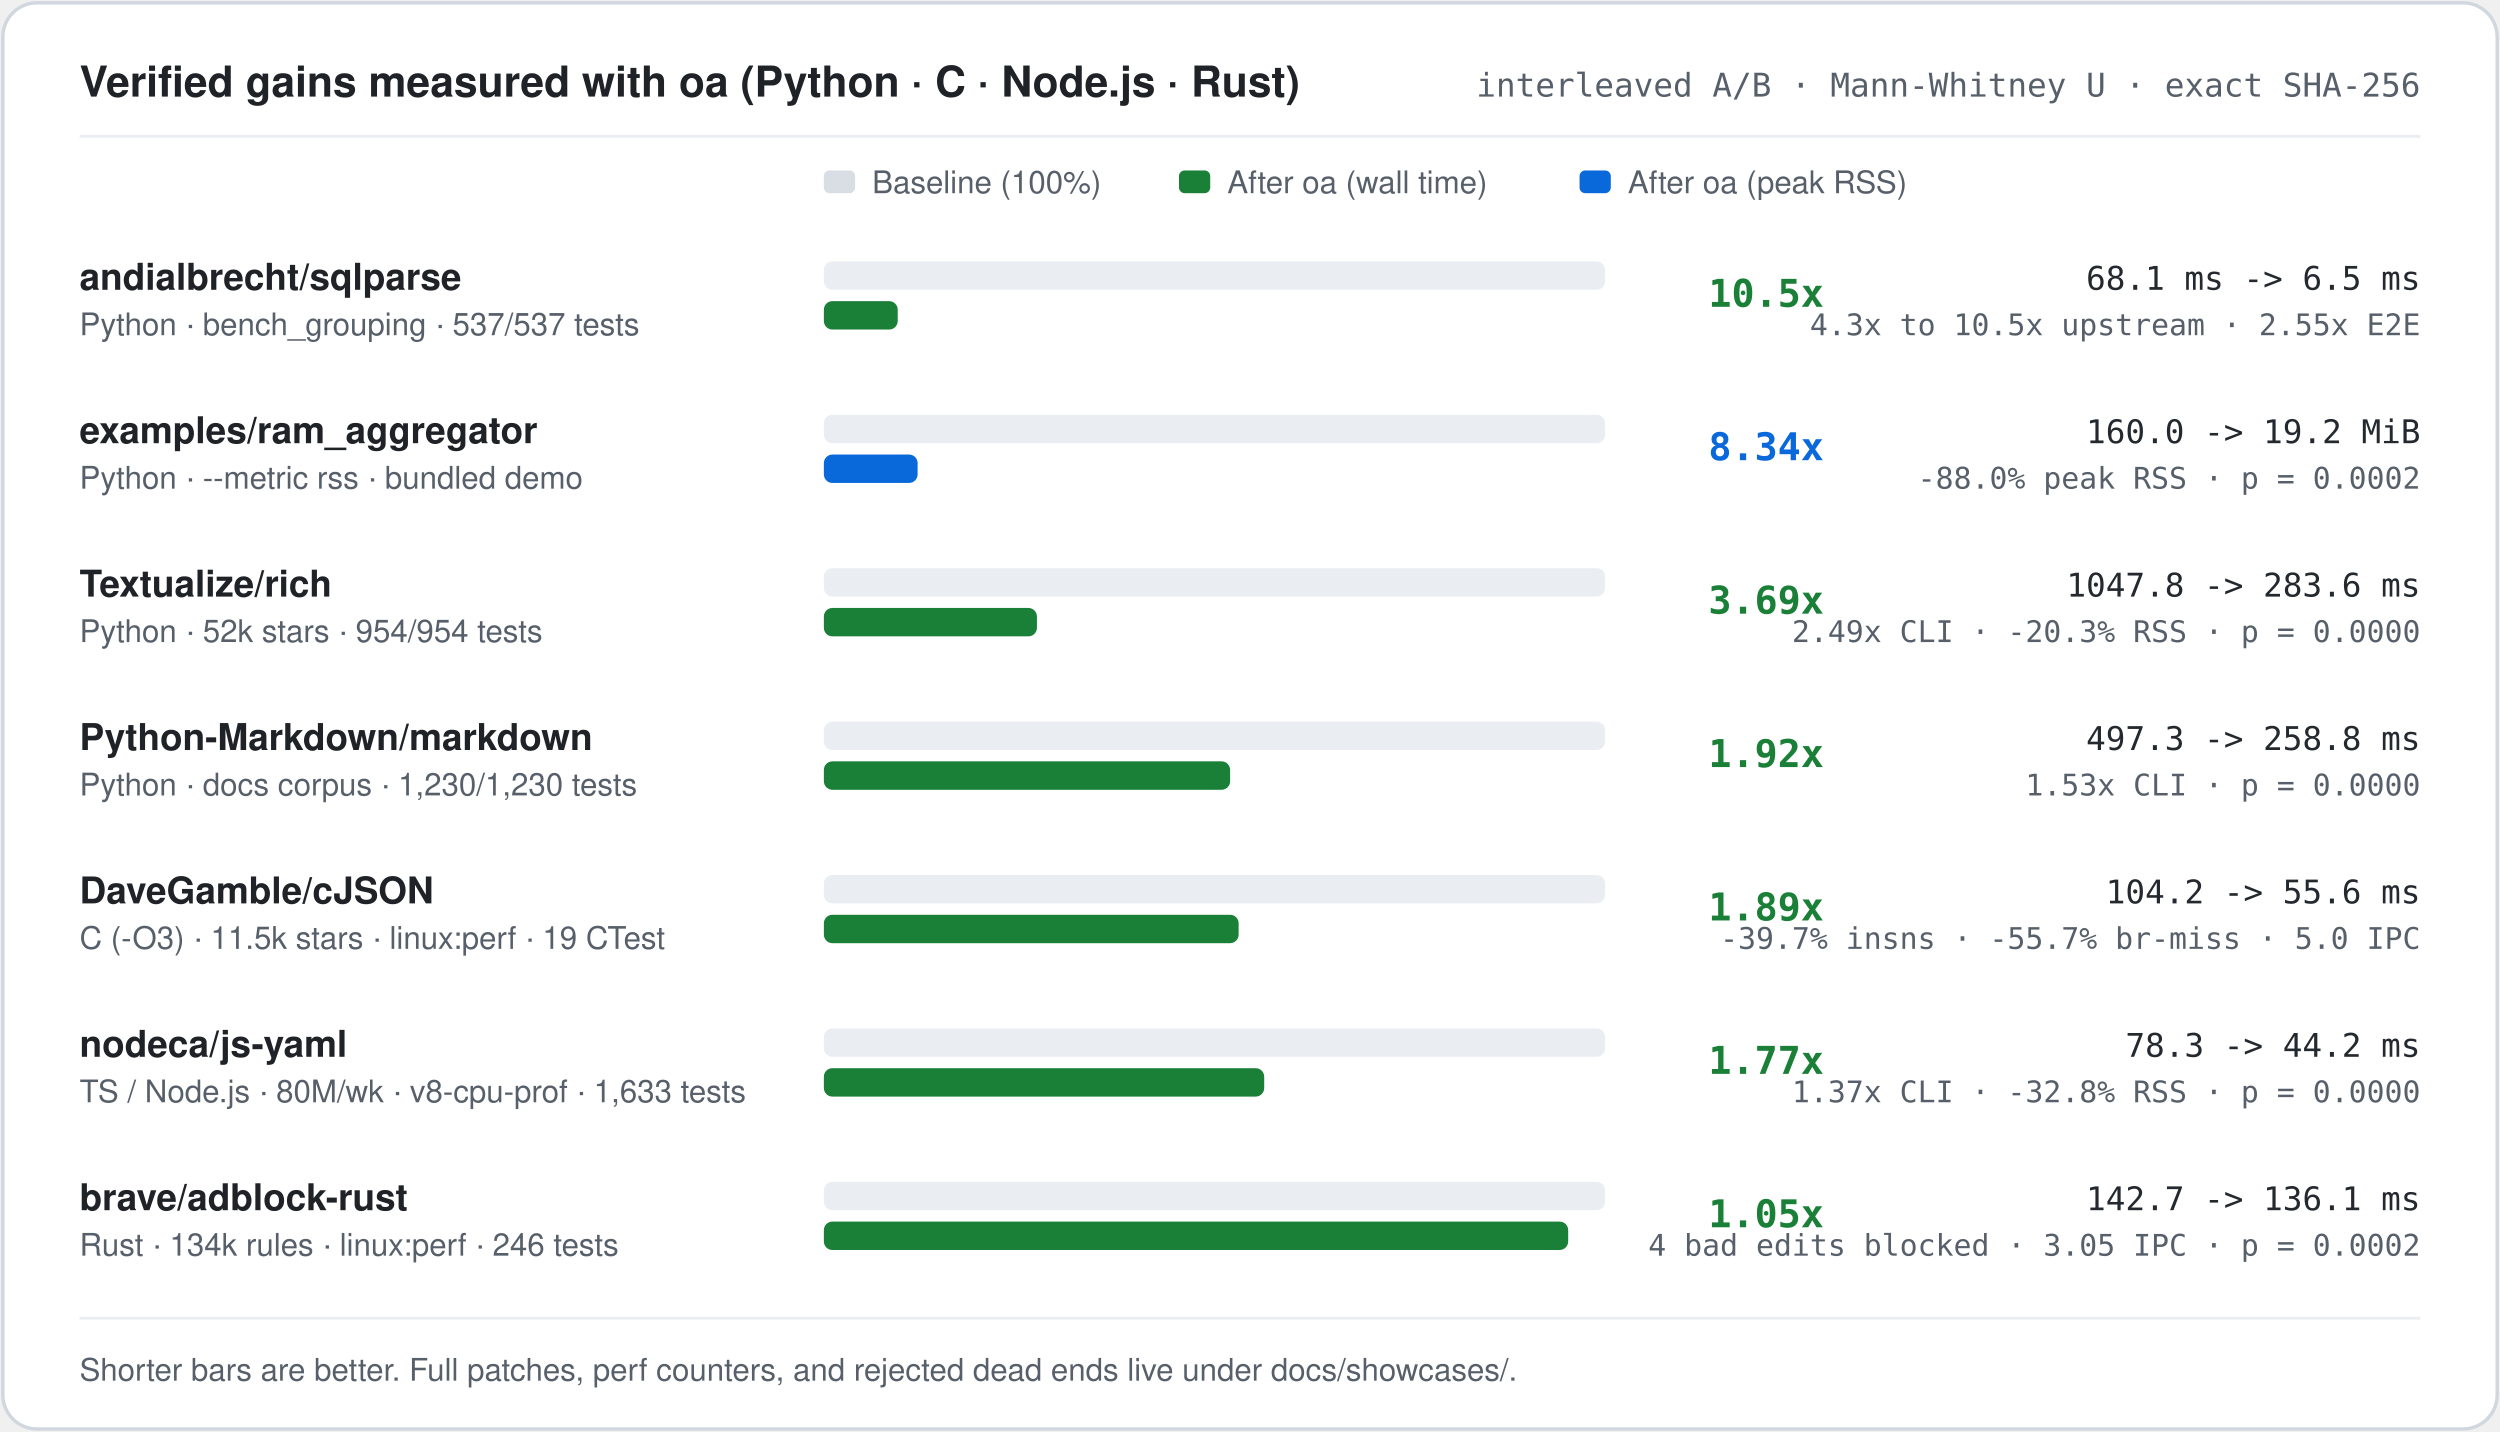
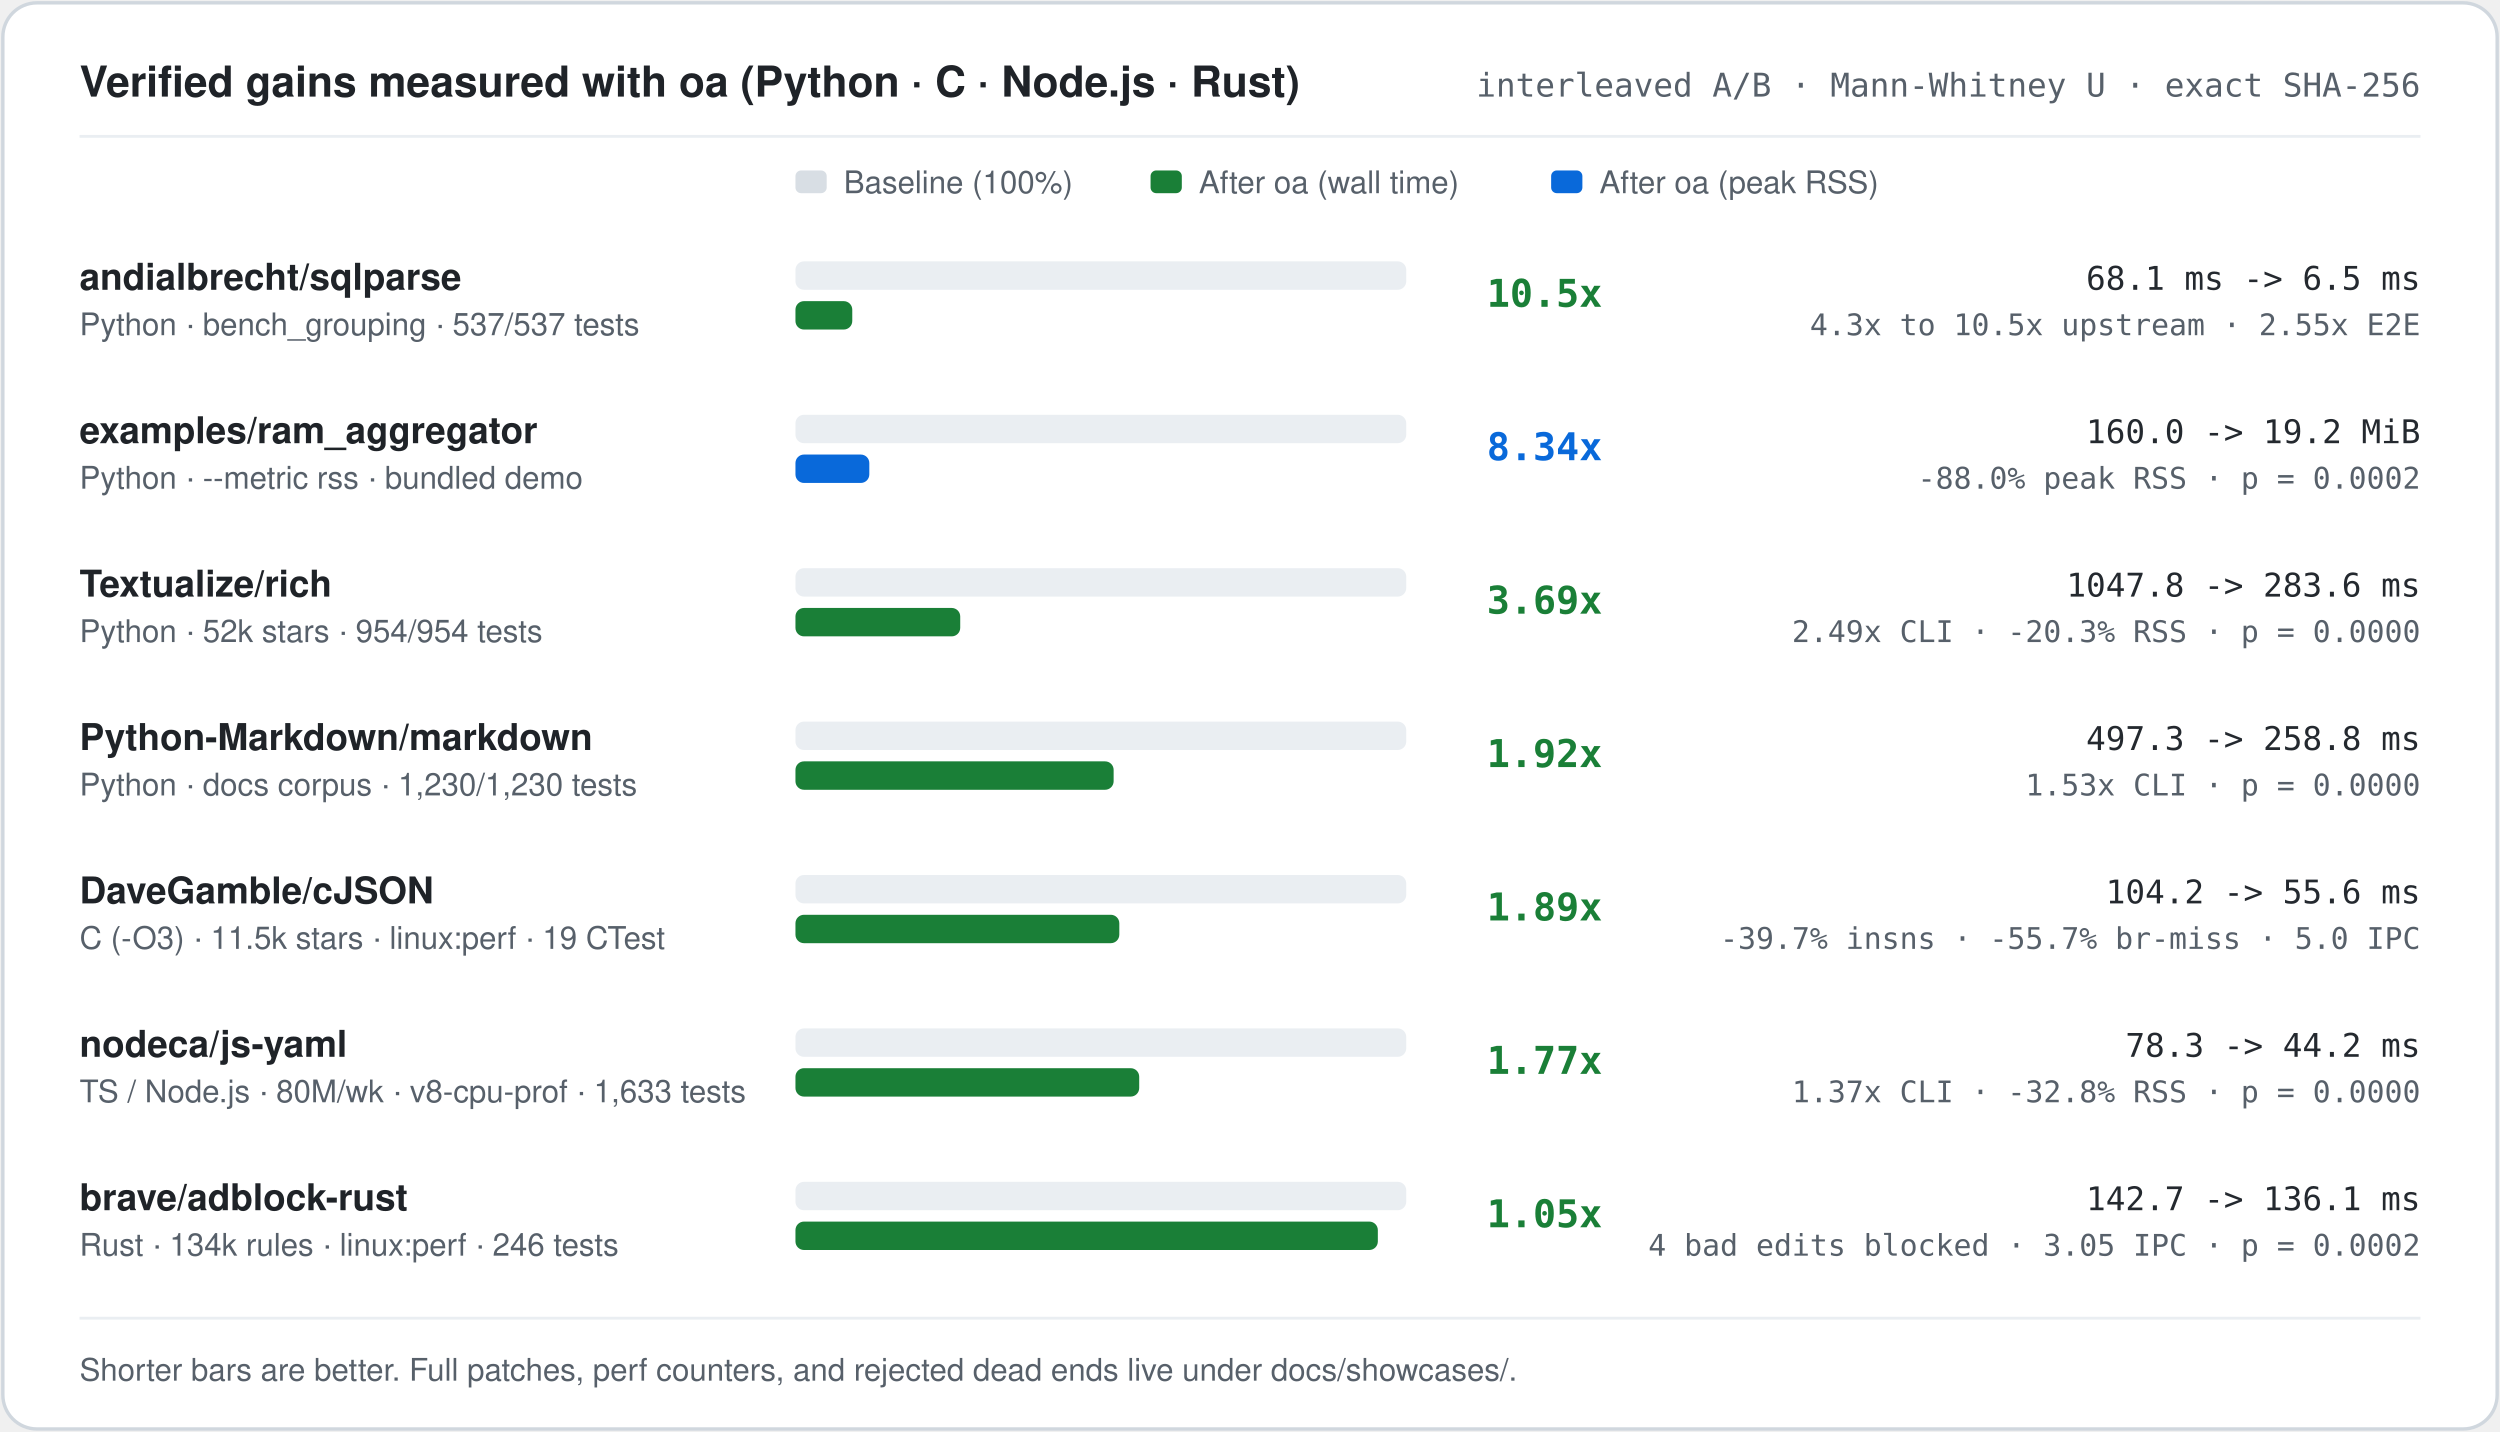
<svg xmlns="http://www.w3.org/2000/svg" width="880" height="504" viewBox="0 0 880 504" role="img" aria-label="Verified multi-language speedups and peak RSS reductions measured with oa">
  <style>
    .title { font: 600 15px -apple-system, BlinkMacSystemFont, 'Segoe UI', Helvetica, Arial, sans-serif; fill: #1f2328; }
    .hdr-right { font: 400 11.5px ui-monospace, SFMono-Regular, Menlo, Consolas, monospace; fill: #57606a; }
    .legend { font: 400 11px -apple-system, BlinkMacSystemFont, 'Segoe UI', Helvetica, Arial, sans-serif; fill: #57606a; }
    .repo { font: 600 13px -apple-system, BlinkMacSystemFont, 'Segoe UI', Helvetica, Arial, sans-serif; fill: #1f2328; }
    .sub { font: 400 11px -apple-system, BlinkMacSystemFont, 'Segoe UI', Helvetica, Arial, sans-serif; fill: #57606a; }
    .gain-wall { font: 700 13.5px ui-monospace, SFMono-Regular, Menlo, Consolas, monospace; fill: #1a7f37; }
    .gain-rss { font: 700 13.5px ui-monospace, SFMono-Regular, Menlo, Consolas, monospace; fill: #0969da; }
    .num { font: 500 11.5px ui-monospace, SFMono-Regular, Menlo, Consolas, monospace; fill: #24292f; }
    .meta { font: 400 10.5px ui-monospace, SFMono-Regular, Menlo, Consolas, monospace; fill: #57606a; }
    .foot { font: 400 11px -apple-system, BlinkMacSystemFont, 'Segoe UI', Helvetica, Arial, sans-serif; fill: #57606a; }
  </style>
  <rect x="1" y="1" width="878" height="502" rx="12" fill="#ffffff" stroke="#d0d7de" stroke-width="1.2" />
  <text x="28" y="34" class="title">Verified gains measured with oa (Python · C · Node.js · Rust)</text>
  <text x="852" y="34" text-anchor="end" class="hdr-right">interleaved A/B · Mann-Whitney U · exact SHA-256</text>
  <line x1="28" y1="48" x2="852" y2="48" stroke="#eaeef2" stroke-width="1" />
-   <rect x="290" y="60" width="11" height="8" rx="2" fill="#d8dee4" />
-   <text x="307" y="68" class="legend">Baseline (100%)</text>
-   <rect x="415" y="60" width="11" height="8" rx="2" fill="#1a7f37" />
-   <text x="432" y="68" class="legend">After oa (wall time)</text>
-   <rect x="556" y="60" width="11" height="8" rx="2" fill="#0969da" />
-   <text x="573" y="68" class="legend">After oa (peak RSS)</text>
+   <rect x="280" y="60" width="11" height="8" rx="2" fill="#d8dee4" />
+   <text x="297" y="68" class="legend">Baseline (100%)</text>
+   <rect x="405" y="60" width="11" height="8" rx="2" fill="#1a7f37" />
+   <text x="422" y="68" class="legend">After oa (wall time)</text>
+   <rect x="546" y="60" width="11" height="8" rx="2" fill="#0969da" />
+   <text x="563" y="68" class="legend">After oa (peak RSS)</text>
  <text x="28" y="102" class="repo">andialbrecht/sqlparse</text>
  <text x="28" y="118" class="sub">Python · bench_grouping · 537/537 tests</text>
-   <rect x="290" y="92" width="275" height="10" rx="3" fill="#eaeef2" />
-   <rect x="290" y="106" width="26" height="10" rx="3" fill="#1a7f37" />
-   <text x="642" y="108" text-anchor="end" class="gain-wall">10.5x</text>
+   <rect x="280" y="92" width="215" height="10" rx="3" fill="#eaeef2" />
+   <rect x="280" y="106" width="20" height="10" rx="3" fill="#1a7f37" />
+   <text x="564" y="108" text-anchor="end" class="gain-wall">10.5x</text>
  <text x="852" y="102" text-anchor="end" class="num">68.1 ms -&gt; 6.5 ms</text>
  <text x="852" y="118" text-anchor="end" class="meta">4.3x to 10.5x upstream · 2.55x E2E</text>
  <text x="28" y="156" class="repo">examples/ram_aggregator</text>
  <text x="28" y="172" class="sub">Python · --metric rss · bundled demo</text>
-   <rect x="290" y="146" width="275" height="10" rx="3" fill="#eaeef2" />
-   <rect x="290" y="160" width="33" height="10" rx="3" fill="#0969da" />
-   <text x="642" y="162" text-anchor="end" class="gain-rss">8.34x</text>
+   <rect x="280" y="146" width="215" height="10" rx="3" fill="#eaeef2" />
+   <rect x="280" y="160" width="26" height="10" rx="3" fill="#0969da" />
+   <text x="564" y="162" text-anchor="end" class="gain-rss">8.34x</text>
  <text x="852" y="156" text-anchor="end" class="num">160.0 -&gt; 19.2 MiB</text>
  <text x="852" y="172" text-anchor="end" class="meta">-88.0% peak RSS · p = 0.0002</text>
  <text x="28" y="210" class="repo">Textualize/rich</text>
  <text x="28" y="226" class="sub">Python · 52k stars · 954/954 tests</text>
-   <rect x="290" y="200" width="275" height="10" rx="3" fill="#eaeef2" />
-   <rect x="290" y="214" width="75" height="10" rx="3" fill="#1a7f37" />
-   <text x="642" y="216" text-anchor="end" class="gain-wall">3.69x</text>
+   <rect x="280" y="200" width="215" height="10" rx="3" fill="#eaeef2" />
+   <rect x="280" y="214" width="58" height="10" rx="3" fill="#1a7f37" />
+   <text x="564" y="216" text-anchor="end" class="gain-wall">3.69x</text>
  <text x="852" y="210" text-anchor="end" class="num">1047.8 -&gt; 283.6 ms</text>
  <text x="852" y="226" text-anchor="end" class="meta">2.49x CLI · -20.3% RSS · p = 0.0000</text>
  <text x="28" y="264" class="repo">Python-Markdown/markdown</text>
  <text x="28" y="280" class="sub">Python · docs corpus · 1,230/1,230 tests</text>
-   <rect x="290" y="254" width="275" height="10" rx="3" fill="#eaeef2" />
-   <rect x="290" y="268" width="143" height="10" rx="3" fill="#1a7f37" />
-   <text x="642" y="270" text-anchor="end" class="gain-wall">1.92x</text>
+   <rect x="280" y="254" width="215" height="10" rx="3" fill="#eaeef2" />
+   <rect x="280" y="268" width="112" height="10" rx="3" fill="#1a7f37" />
+   <text x="564" y="270" text-anchor="end" class="gain-wall">1.92x</text>
  <text x="852" y="264" text-anchor="end" class="num">497.3 -&gt; 258.8 ms</text>
  <text x="852" y="280" text-anchor="end" class="meta">1.53x CLI · p = 0.0000</text>
  <text x="28" y="318" class="repo">DaveGamble/cJSON</text>
  <text x="28" y="334" class="sub">C (-O3) · 11.5k stars · linux:perf · 19 CTest</text>
-   <rect x="290" y="308" width="275" height="10" rx="3" fill="#eaeef2" />
-   <rect x="290" y="322" width="146" height="10" rx="3" fill="#1a7f37" />
-   <text x="642" y="324" text-anchor="end" class="gain-wall">1.89x</text>
+   <rect x="280" y="308" width="215" height="10" rx="3" fill="#eaeef2" />
+   <rect x="280" y="322" width="114" height="10" rx="3" fill="#1a7f37" />
+   <text x="564" y="324" text-anchor="end" class="gain-wall">1.89x</text>
  <text x="852" y="318" text-anchor="end" class="num">104.2 -&gt; 55.6 ms</text>
  <text x="852" y="334" text-anchor="end" class="meta">-39.7% insns · -55.7% br-miss · 5.0 IPC</text>
  <text x="28" y="372" class="repo">nodeca/js-yaml</text>
  <text x="28" y="388" class="sub">TS / Node.js · 80M/wk · v8-cpu-prof · 1,633 tests</text>
-   <rect x="290" y="362" width="275" height="10" rx="3" fill="#eaeef2" />
-   <rect x="290" y="376" width="155" height="10" rx="3" fill="#1a7f37" />
-   <text x="642" y="378" text-anchor="end" class="gain-wall">1.77x</text>
+   <rect x="280" y="362" width="215" height="10" rx="3" fill="#eaeef2" />
+   <rect x="280" y="376" width="121" height="10" rx="3" fill="#1a7f37" />
+   <text x="564" y="378" text-anchor="end" class="gain-wall">1.77x</text>
  <text x="852" y="372" text-anchor="end" class="num">78.3 -&gt; 44.2 ms</text>
  <text x="852" y="388" text-anchor="end" class="meta">1.37x CLI · -32.8% RSS · p = 0.0000</text>
  <text x="28" y="426" class="repo">brave/adblock-rust</text>
  <text x="28" y="442" class="sub">Rust · 134k rules · linux:perf · 246 tests</text>
-   <rect x="290" y="416" width="275" height="10" rx="3" fill="#eaeef2" />
-   <rect x="290" y="430" width="262" height="10" rx="3" fill="#1a7f37" />
-   <text x="642" y="432" text-anchor="end" class="gain-wall">1.05x</text>
+   <rect x="280" y="416" width="215" height="10" rx="3" fill="#eaeef2" />
+   <rect x="280" y="430" width="205" height="10" rx="3" fill="#1a7f37" />
+   <text x="564" y="432" text-anchor="end" class="gain-wall">1.05x</text>
  <text x="852" y="426" text-anchor="end" class="num">142.7 -&gt; 136.1 ms</text>
  <text x="852" y="442" text-anchor="end" class="meta">4 bad edits blocked · 3.05 IPC · p = 0.0002</text>
  <line x1="28" y1="464" x2="852" y2="464" stroke="#eaeef2" stroke-width="1" />
  <text x="28" y="486" class="foot">Shorter bars are better. Full patches, perf counters, and rejected dead ends live under docs/showcases/.</text>
</svg>
